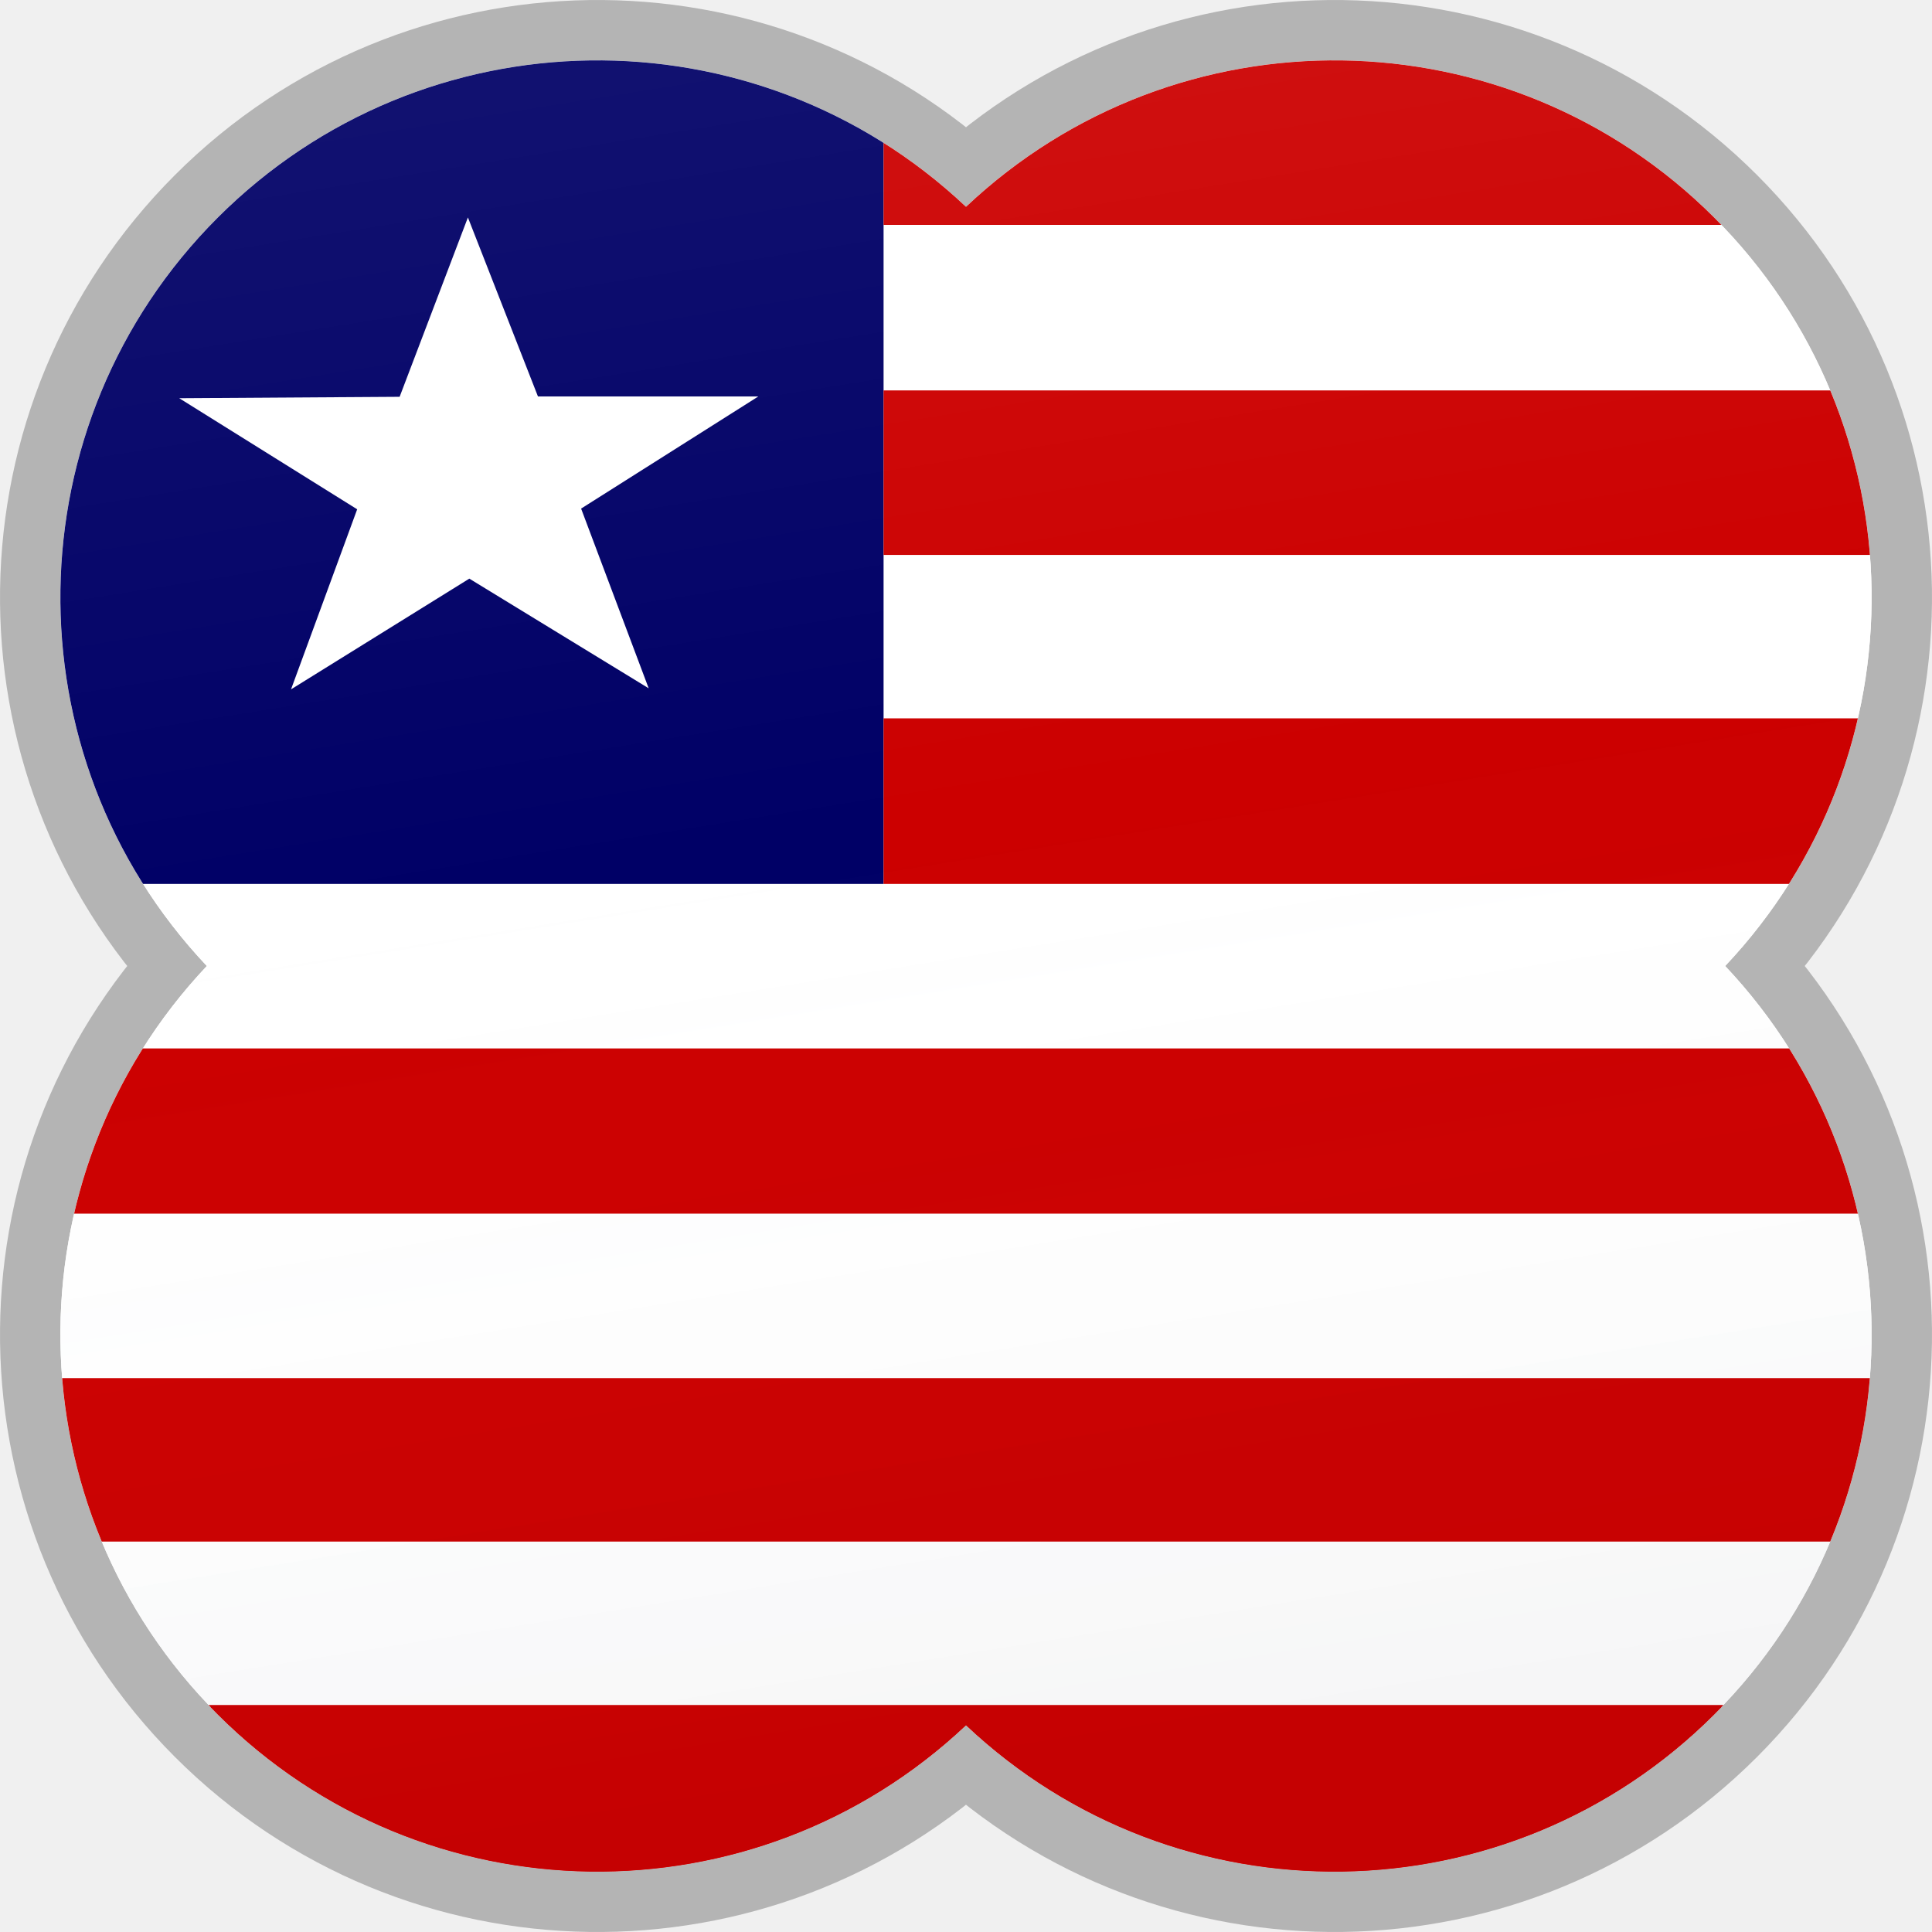
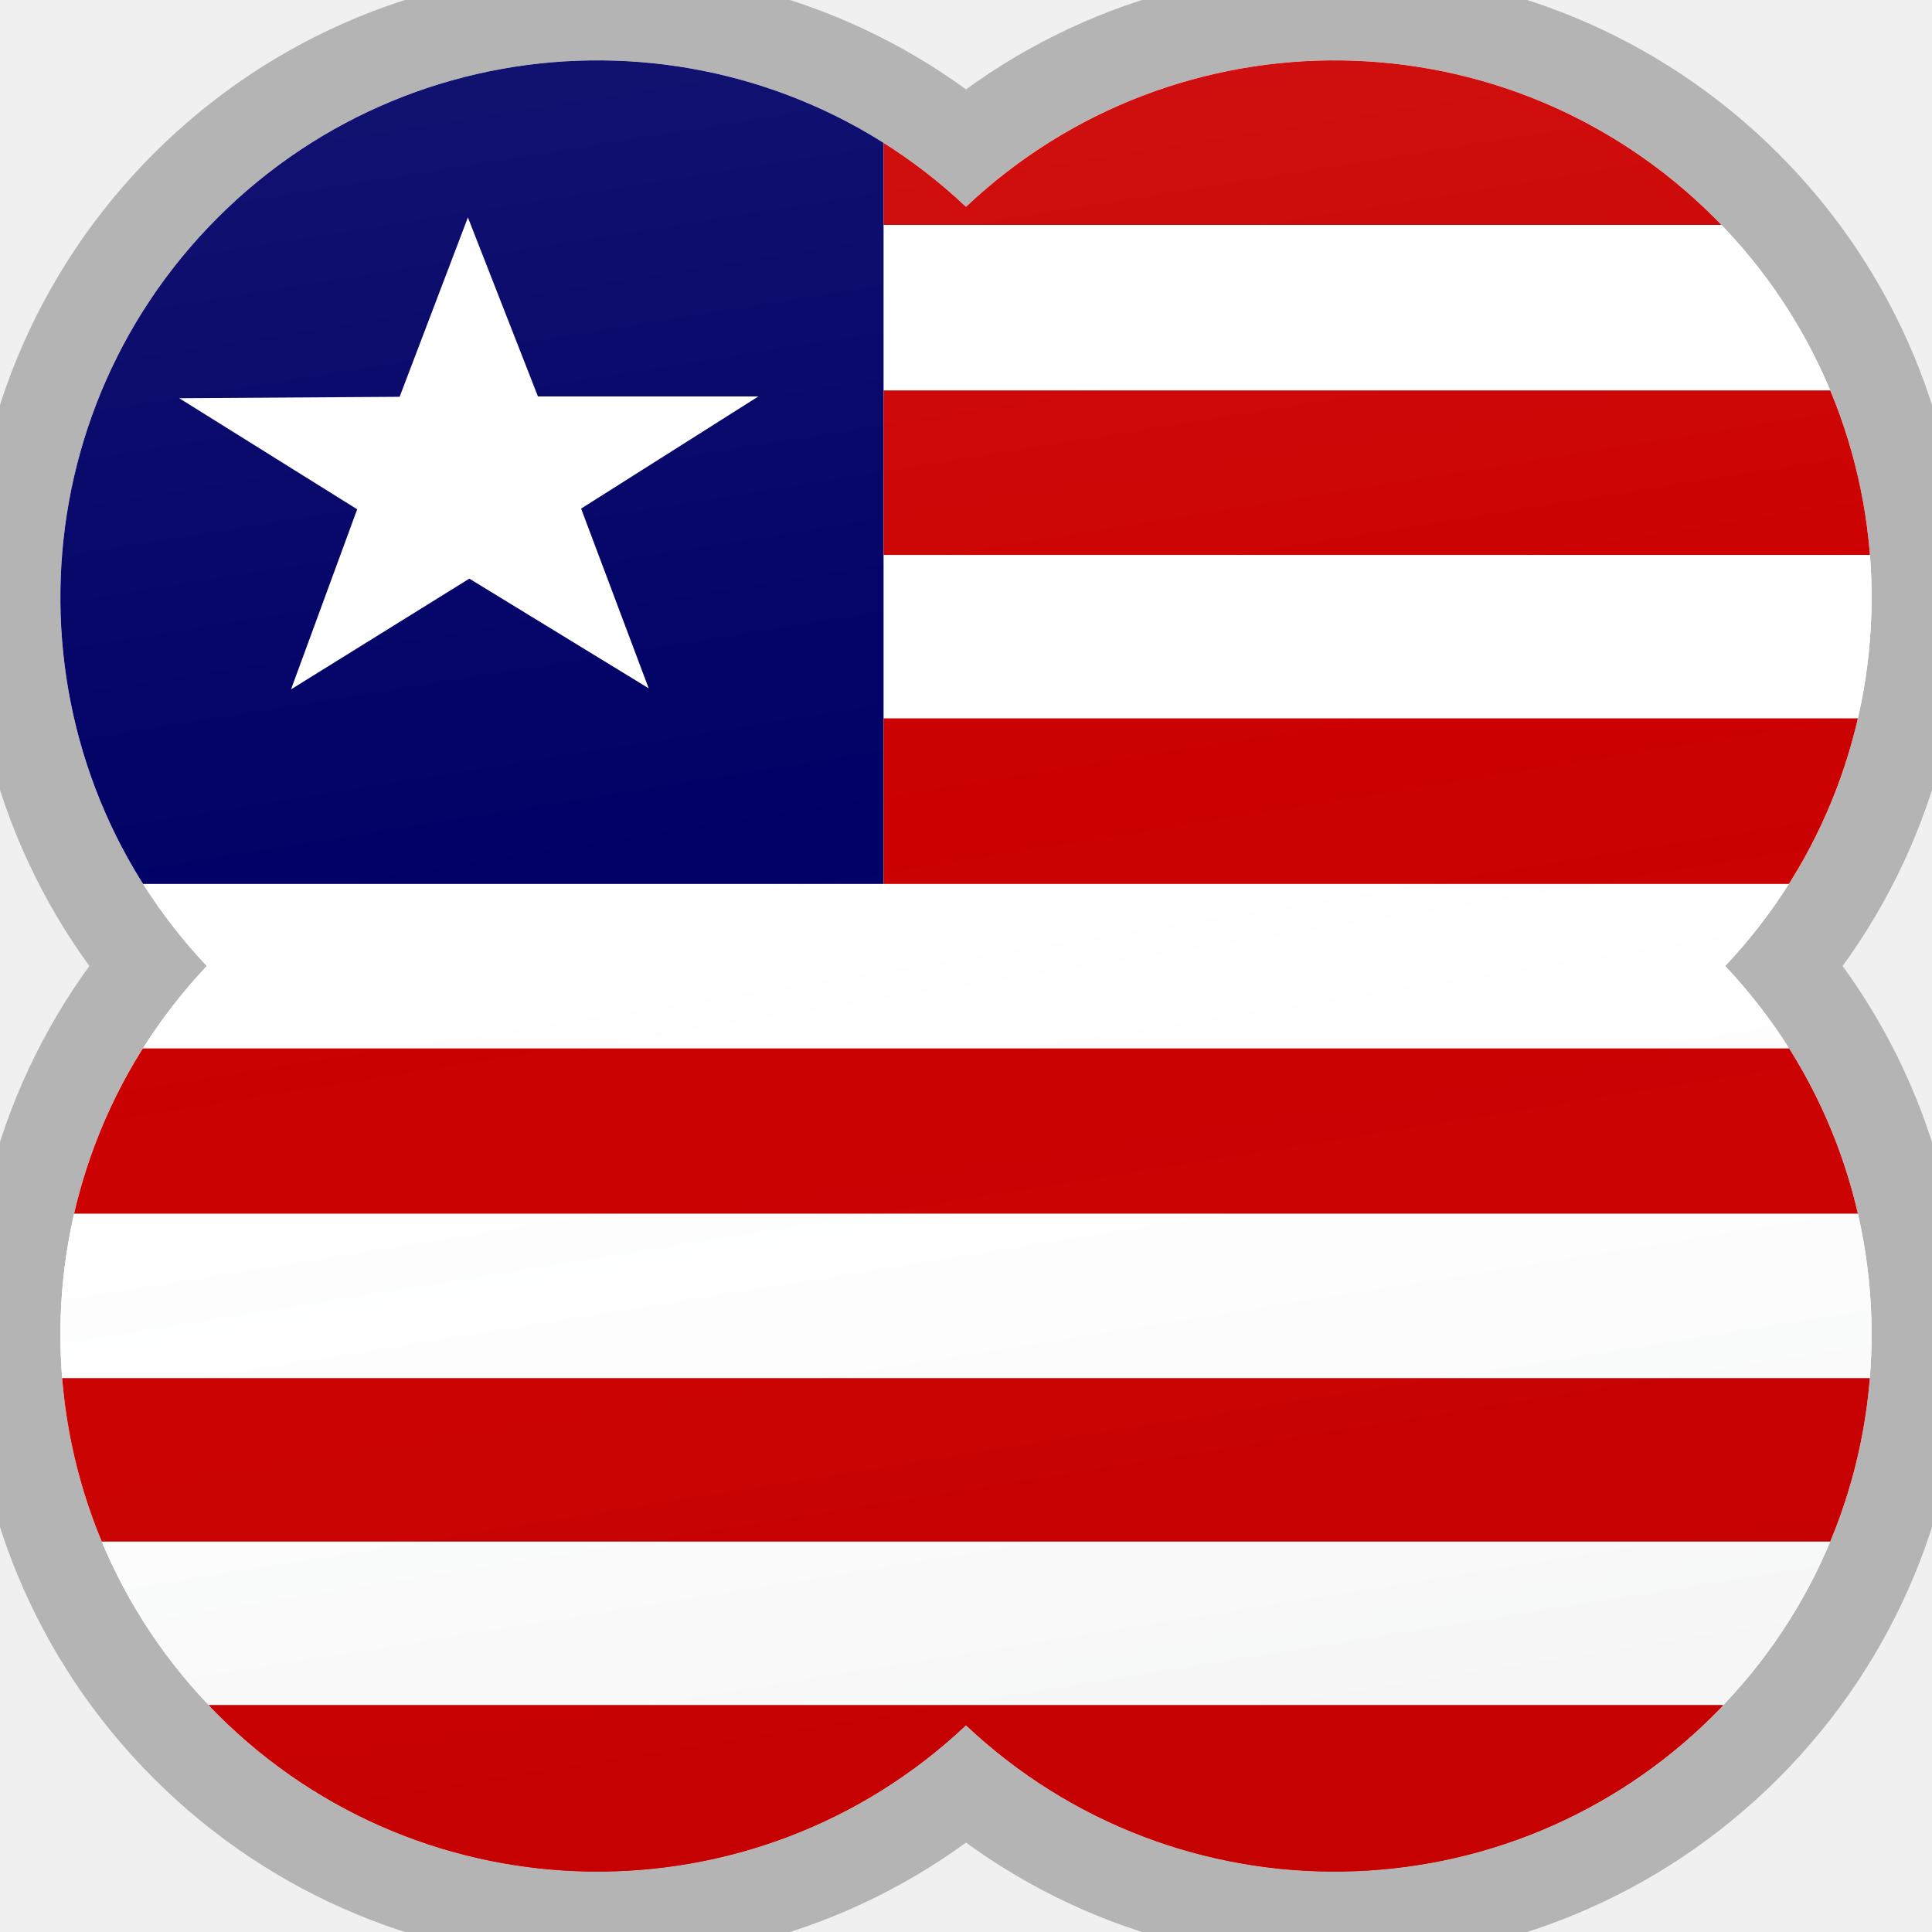
<svg xmlns="http://www.w3.org/2000/svg" viewBox="0 0 512 512" width="512" height="512" role="img" aria-labelledby="petal-soft-lr-title">
  <defs>
    <path id="petal-soft-lr-shape" d="M 256 54.811 A 142.322 142.322 0 0 1 457.189 256 A 142.322 142.322 0 0 1 256 457.189 A 142.322 142.322 0 0 1 54.811 256 A 142.322 142.322 0 0 1 256 54.811 Z" />
    <clipPath id="petal-soft-lr-clip" clipPathUnits="userSpaceOnUse">
      <path d="M 256 54.811 A 142.322 142.322 0 0 1 457.189 256 A 142.322 142.322 0 0 1 256 457.189 A 142.322 142.322 0 0 1 54.811 256 A 142.322 142.322 0 0 1 256 54.811 Z" />
    </clipPath>
    <linearGradient id="petal-soft-lr-shade" x1="0" y1="0" x2="0.16" y2="1">
      <stop offset="0%" stop-color="#ffffff" stop-opacity=".075" />
      <stop offset="48%" stop-color="#ffffff" stop-opacity="0" />
      <stop offset="100%" stop-color="#151a2b" stop-opacity=".038" />
    </linearGradient>
    <clipPath id="petal-soft-lr-source-lr-a">
      <path fill-opacity=".7" d="M0 0h512v512H0z" />
    </clipPath>
  </defs>
-   <path d="M 256 54.811 A 142.322 142.322 0 0 1 457.189 256 A 142.322 142.322 0 0 1 256 457.189 A 142.322 142.322 0 0 1 54.811 256 A 142.322 142.322 0 0 1 256 54.811 Z" fill="none" stroke="currentColor" stroke-width="32" stroke-opacity="0.25" stroke-linejoin="round" />
+   <path d="M 256 54.811 A 142.322 142.322 0 0 1 457.189 256 A 142.322 142.322 0 0 1 256 457.189 A 142.322 142.322 0 0 1 54.811 256 A 142.322 142.322 0 0 1 256 54.811 Z" fill="none" stroke="currentColor" stroke-width="48" stroke-opacity="0.25" stroke-linejoin="round" />
  <g clip-path="url(#petal-soft-lr-clip)">
    <path d="M 256 54.811 A 142.322 142.322 0 0 1 457.189 256 A 142.322 142.322 0 0 1 256 457.189 A 142.322 142.322 0 0 1 54.811 256 A 142.322 142.322 0 0 1 256 54.811 Z" fill="#fff" />
    <g transform="translate(16, 16) scale(0.9375)">
      <g fill-rule="evenodd" clip-path="url(#petal-soft-lr-source-lr-a)">
        <path fill="#fff" d="M0 0h767.9v512H0z" />
        <path fill="#006" d="M0 0h232.7v232.8H0z" />
        <path fill="#c00" d="M0 464.9h767.9V512H0z" />
        <path fill="#c00" d="M0 465.4h767.9V512H0zm0-92.9h767.9v46.2H0zm0-93.2h766V326H0zM232.7 0h535.1v46.5H232.7zm0 186h535.1v46.8H232.7zm0-92.7h535.1v46.5H232.7z" />
        <path fill="#fff" d="m166.3 177.5-50.7-31-50.4 31.3 18.7-50.9-50.3-31.4 62.3-.4 19.3-50.7L135 95h62.3l-50.1 31.7z" />
      </g>
    </g>
    <path d="M 256 54.811 A 142.322 142.322 0 0 1 457.189 256 A 142.322 142.322 0 0 1 256 457.189 A 142.322 142.322 0 0 1 54.811 256 A 142.322 142.322 0 0 1 256 54.811 Z" fill="url(#petal-soft-lr-shade)" />
  </g>
</svg>
